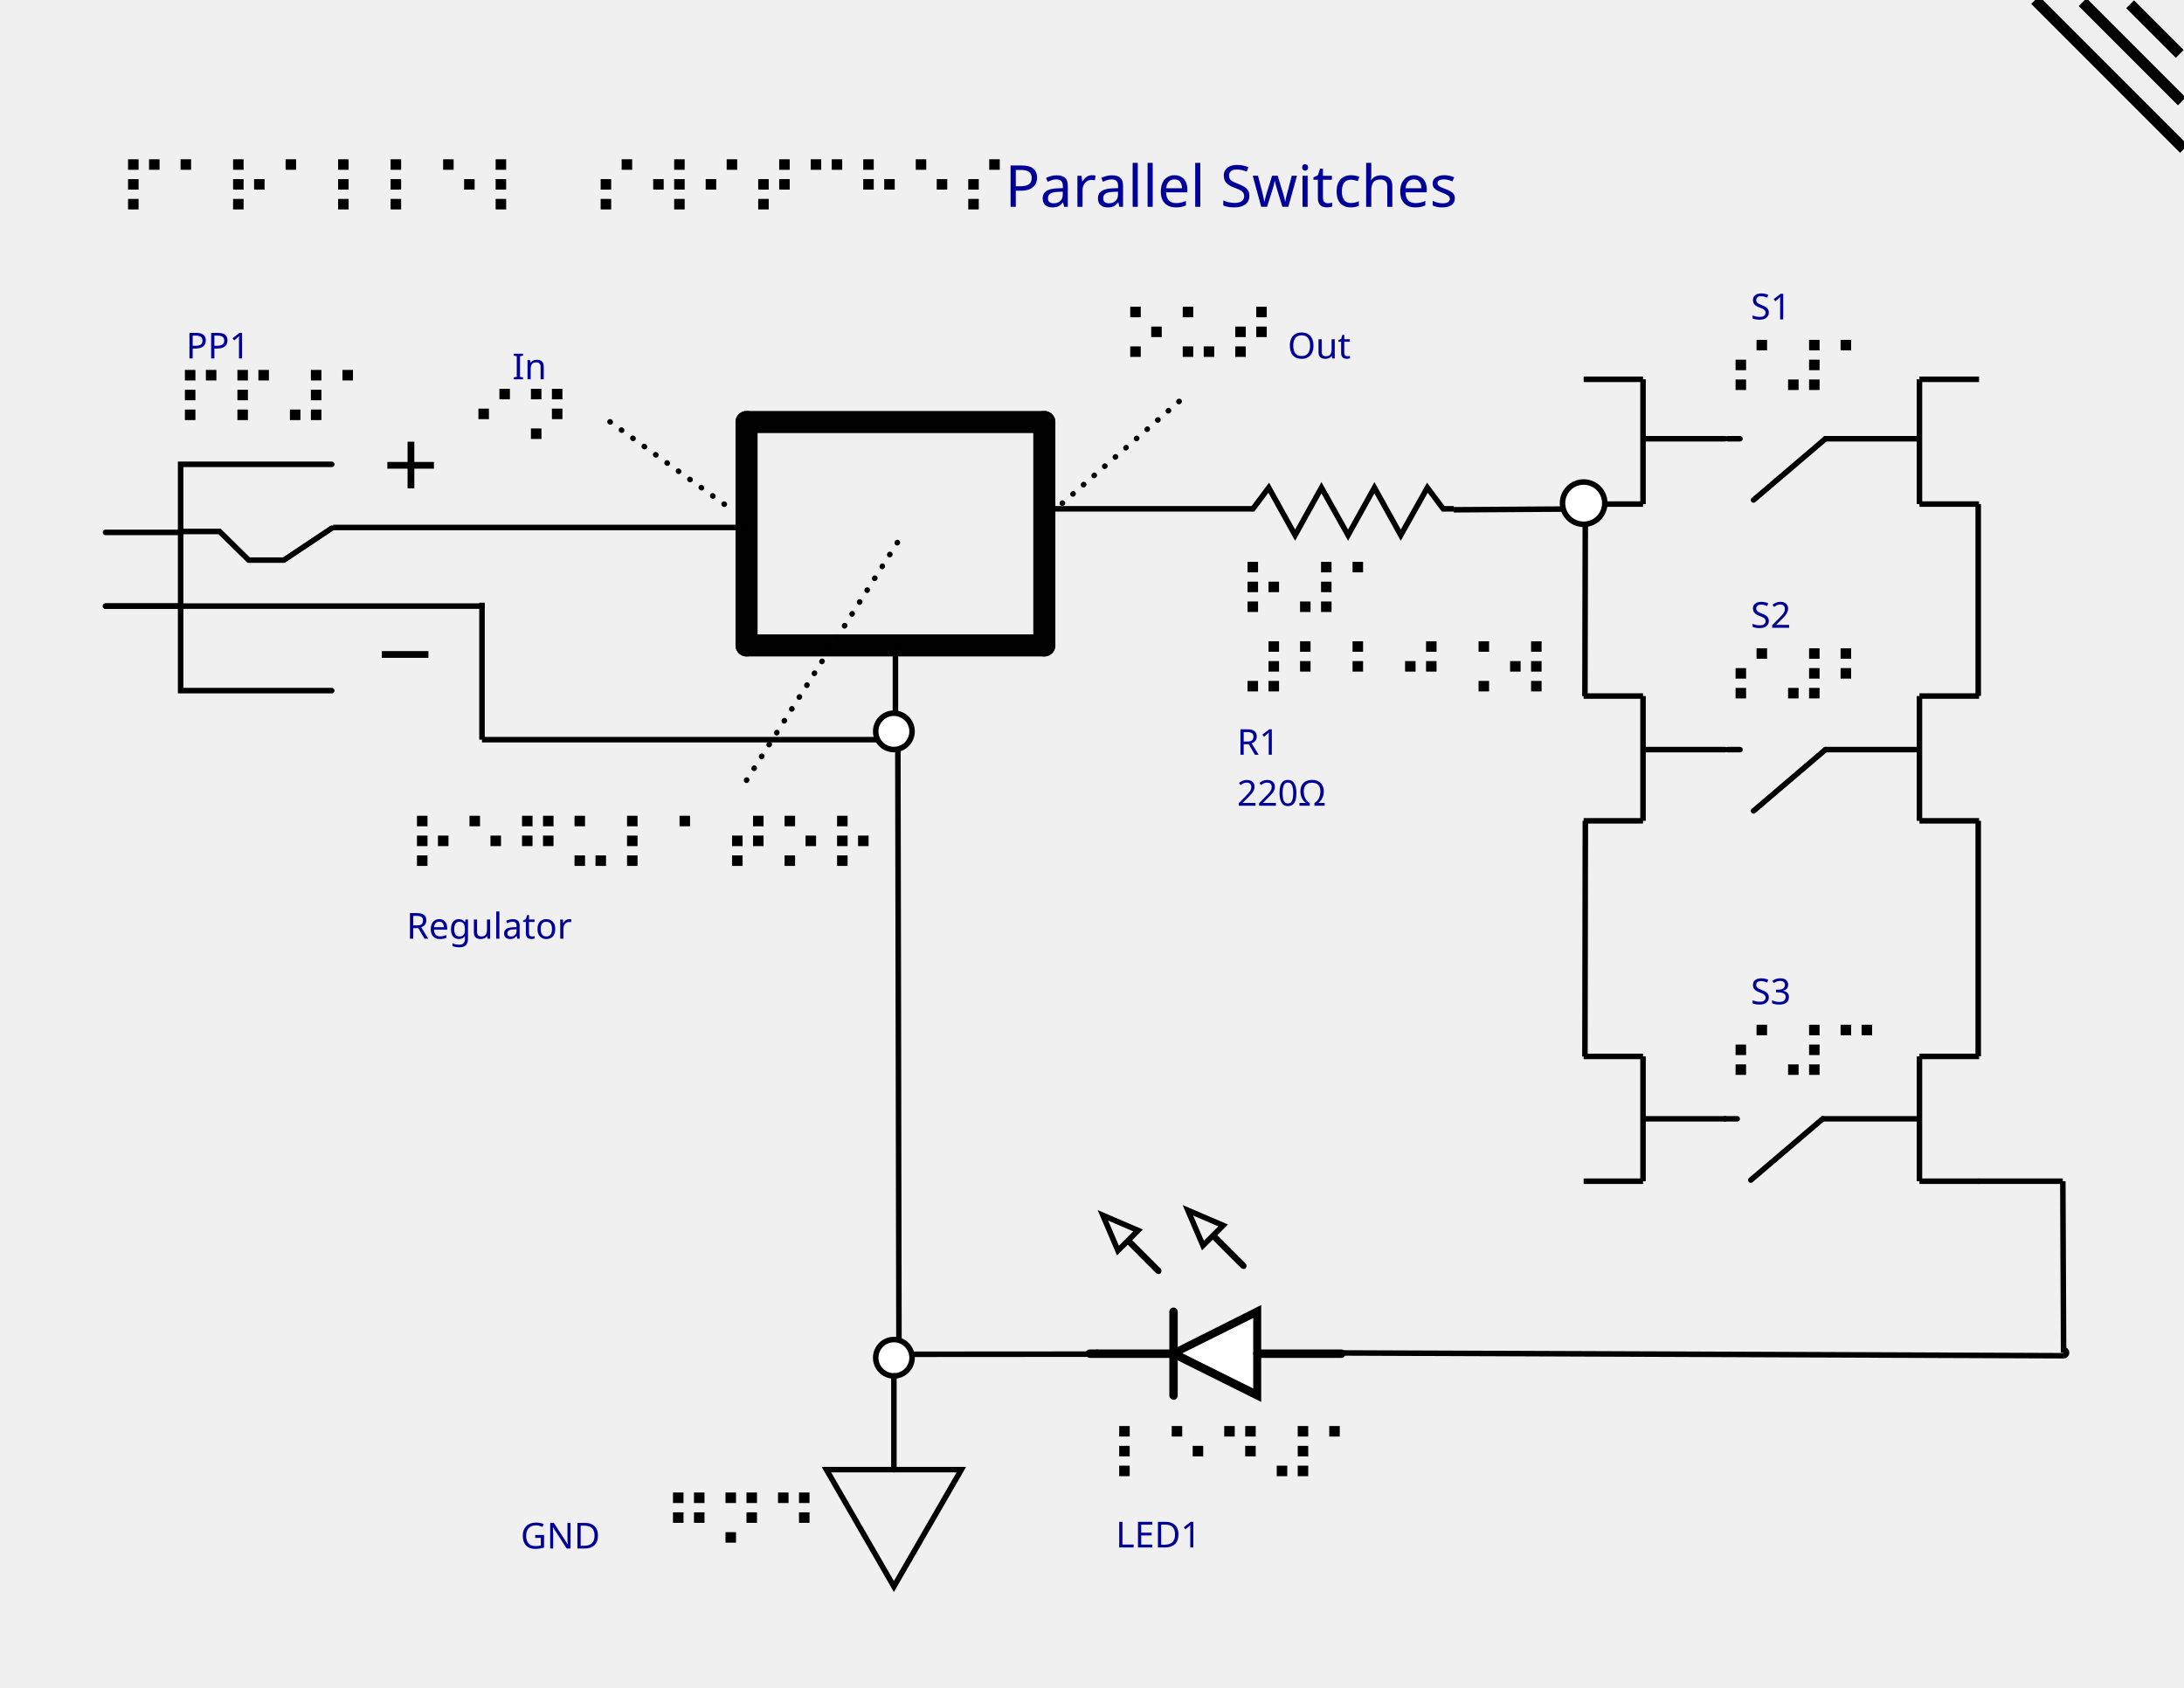
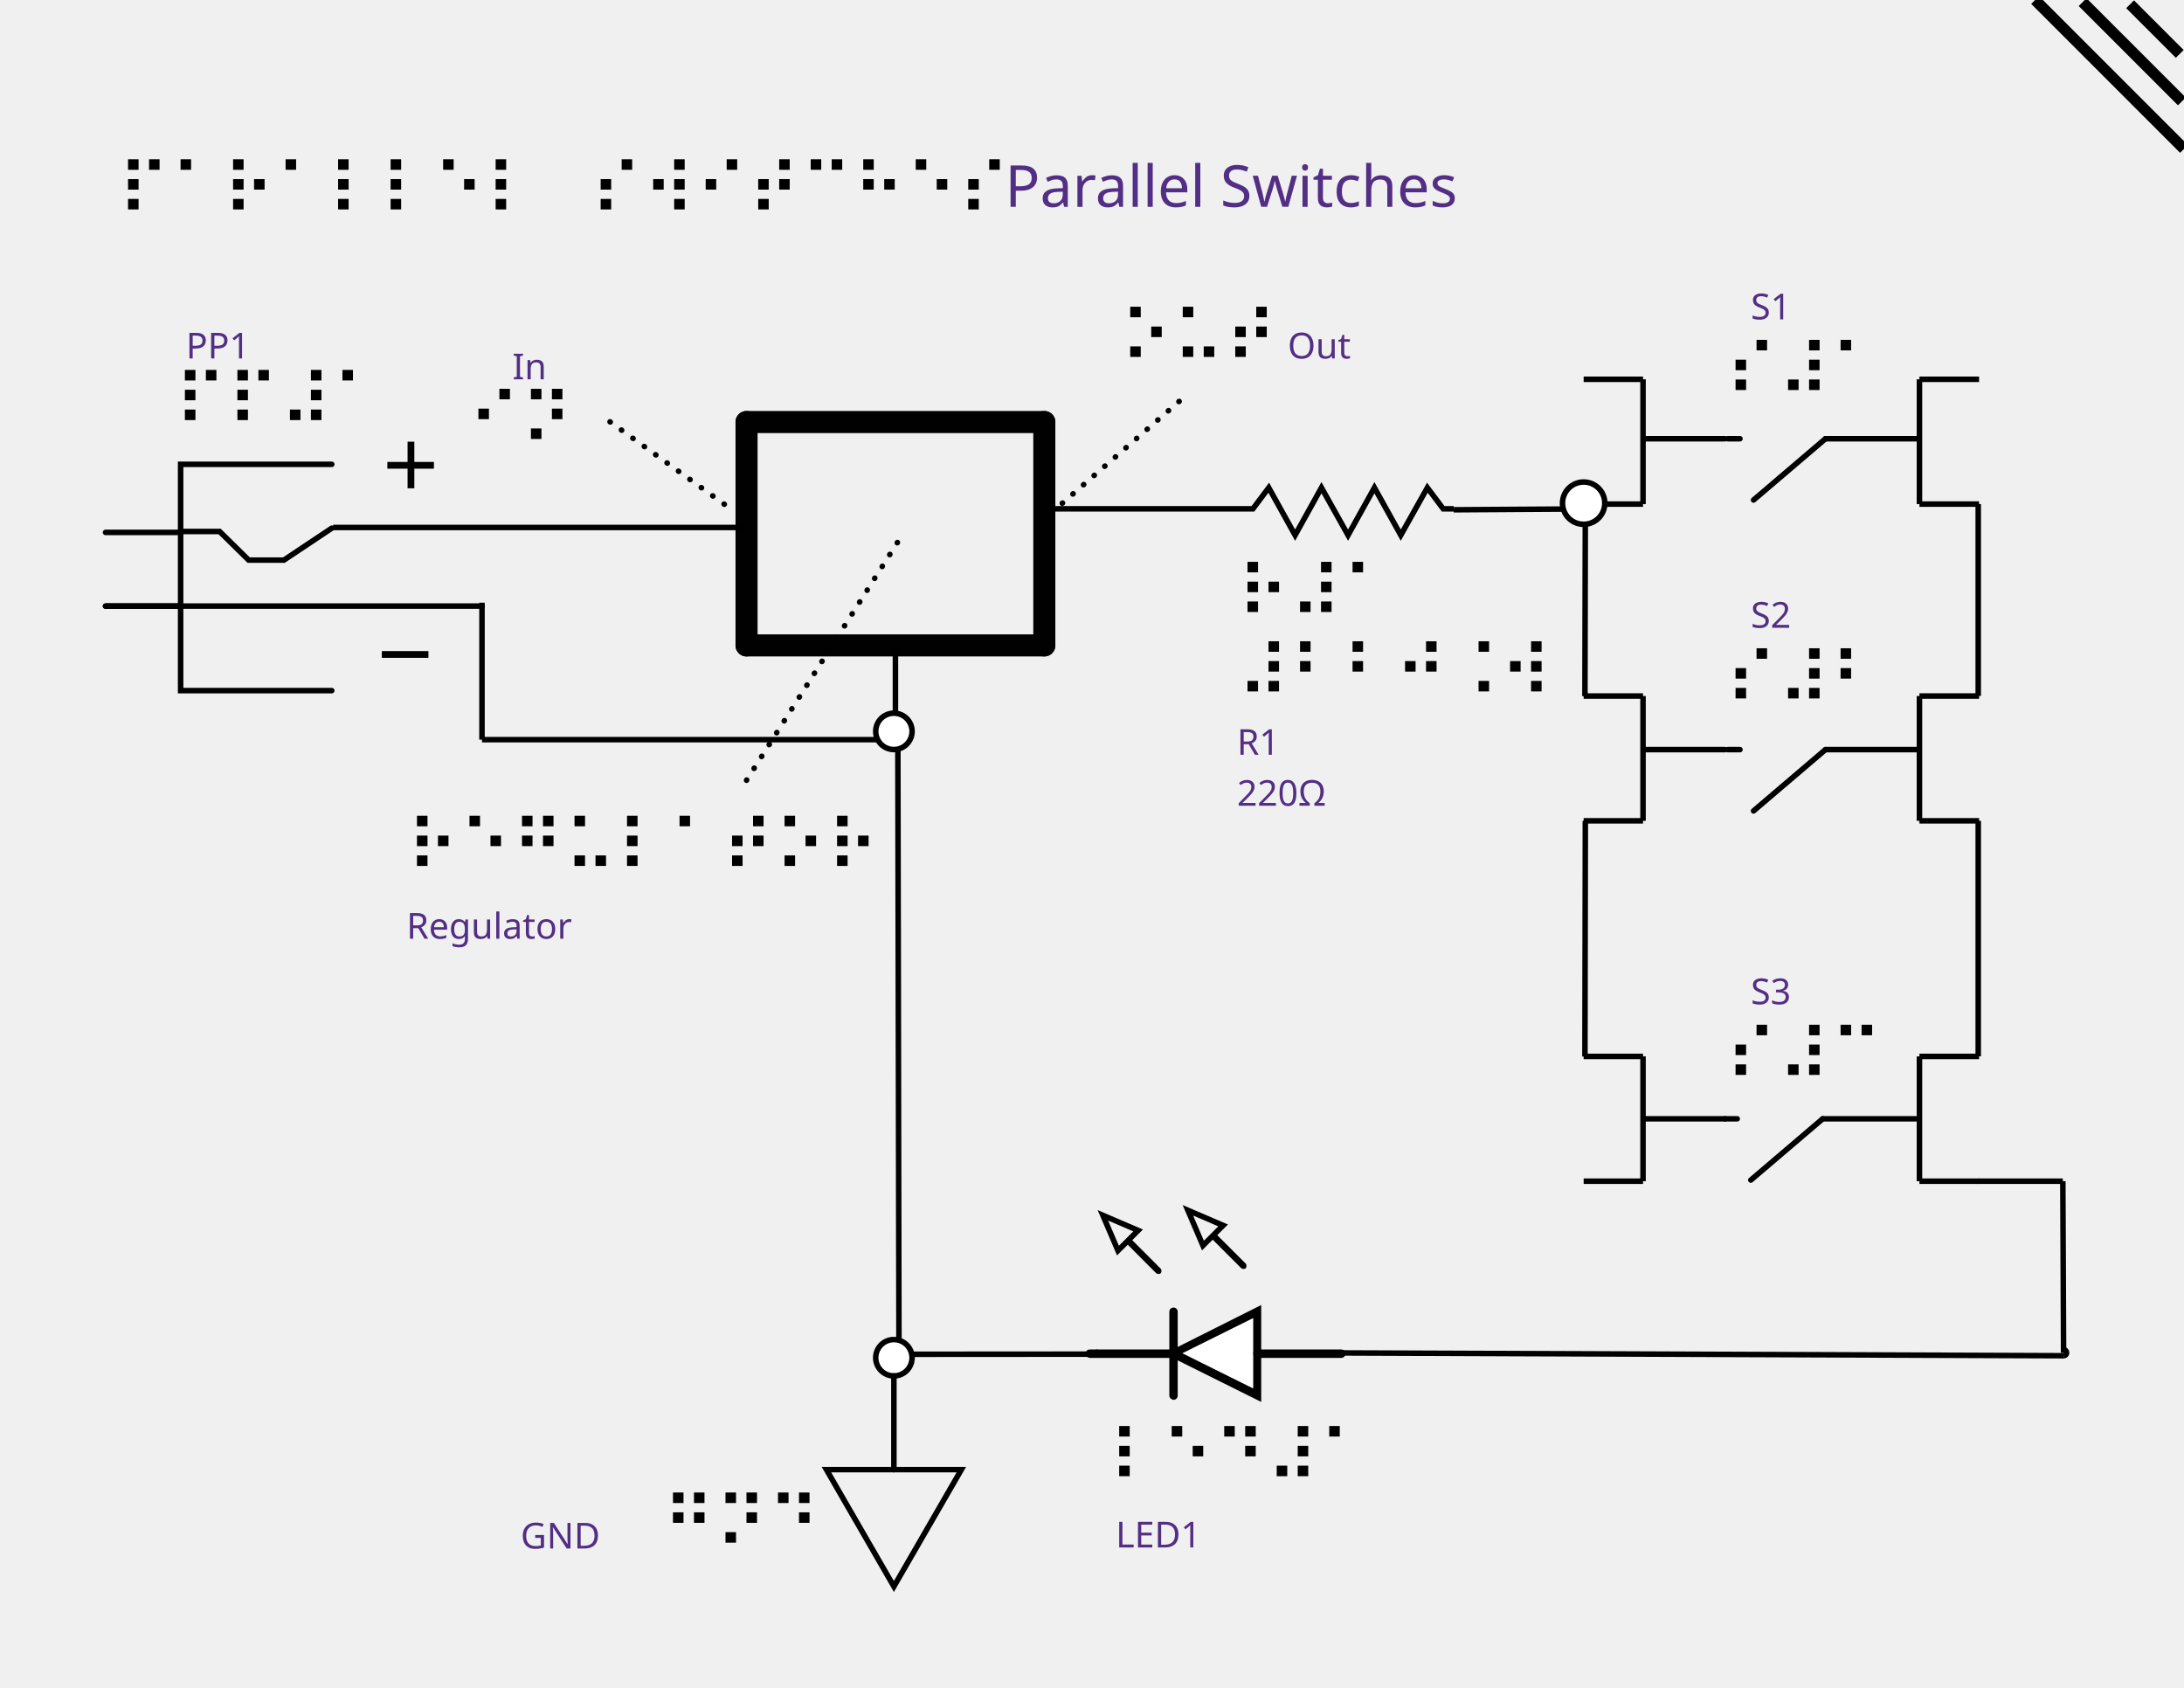
<svg xmlns="http://www.w3.org/2000/svg" version="1.1" id="Layer_1" x="0px" y="0px" width="792px" height="612px" viewBox="0 0 792 612" enable-background="new 0 0 792 612" xml:space="preserve">
  <g id="plaintext" display="none">
    <text transform="matrix(1 0 0 1 262.8433 340.8613)" display="inline" font-family="'MyriadPro-Regular'" font-size="17.733">Output</text>
    <text transform="matrix(1 0 0 1 162.7798 362.1406)" display="inline" font-family="'MyriadPro-Regular'" font-size="17.733">from microcontroller</text>
    <text transform="matrix(1 0 0 1 29.8711 236.959)" display="inline" font-family="'MyriadPro-Regular'" font-size="17.733">Digital Output</text>
    <text transform="matrix(1 0 0 1 404.5684 400.3926)" display="inline" font-family="'MyriadPro-Regular'" font-size="17.733">220Ω</text>
    <text transform="matrix(1 0 0 1 413.8398 467.625)" display="inline" font-family="'MyriadPro-Regular'" font-size="17.733">LED</text>
  </g>
  <g>
    <line fill="none" stroke="#000000" stroke-width="4" stroke-miterlimit="10" x1="755.229" y1="0.772" x2="791.227" y2="36.771" />
    <line fill="none" stroke="#000000" stroke-width="4" stroke-miterlimit="10" x1="738" y1="0" x2="792" y2="54" />
    <line fill="none" stroke="#000000" stroke-width="4" stroke-miterlimit="10" x1="772.457" y1="1.543" x2="790.457" y2="19.543" />
  </g>
  <g id="Braille_1_">
    <text transform="matrix(1 0 0 1 42.626 78.0645)" font-family="'AppleBraille'" font-size="26">⠏⠁⠗⠁⠇⠇⠑⠇⠀⠎⠺⠊⠞⠉⠓⠑⠎</text>
  </g>
-   <text transform="matrix(1 0 0 1 364.4424 75)" fill="#000099" font-family="'ArialMT'" font-size="21">Parallel Switches</text>
+   <text transform="matrix(1 0 0 1 364.4424 75)" fill="#532E85" font-family="'ArialMT'" font-size="21">Parallel Switches</text>
  <g>
    <g transform="translate(206.562,24.4619)">
      <g transform="matrix(-1,0,0,-1,0,0)">
        <g id="schematic_2_">
          <path fill="#231F20" stroke="#000000" stroke-width="2" stroke-miterlimit="10" d="M-489.505-136.83" />
          <path fill="#231F20" stroke="#000000" stroke-width="2" stroke-miterlimit="10" d="M-489.505-134.567" />
          <line fill="none" stroke="#000000" stroke-width="2" stroke-miterlimit="10" x1="-389.259" y1="-158.318" x2="-389.259" y2="-113.073" />
          <line fill="none" stroke="#000000" stroke-width="2" stroke-miterlimit="10" x1="-489.505" y1="-158.318" x2="-489.505" y2="-113.073" />
          <line id="connector3pin" fill="none" stroke="#000000" stroke-width="2" stroke-miterlimit="10" x1="-511.123" y1="-113.073" x2="-489.505" y2="-113.073" />
          <line id="connector2pin_2_" fill="none" stroke="#000000" stroke-width="2" stroke-miterlimit="10" x1="-511.123" y1="-158.318" x2="-489.505" y2="-158.318" />
          <g id="connector2terminal_2_">
				</g>
          <g id="connector3terminal">
				</g>
          <line id="connector1pin_2_" fill="none" stroke="#000000" stroke-width="2" stroke-miterlimit="10" x1="-367.729" y1="-113.073" x2="-389.259" y2="-113.073" />
          <g id="connector1terminal_2_">
				</g>
          <g id="connector0terminal_2_">
				</g>
          <line id="connector0pin_2_" fill="none" stroke="#000000" stroke-width="2" stroke-miterlimit="10" x1="-367.729" y1="-158.318" x2="-389.259" y2="-158.318" />
        </g>
      </g>
    </g>
  </g>
  <g>
    <g transform="translate(206.562,61.0085)">
      <g transform="matrix(-1,0,0,-1,0,0)">
        <g id="schematic_3_">
          <line fill="none" stroke="#000000" stroke-width="2" stroke-miterlimit="10" x1="-389.259" y1="-236.615" x2="-389.259" y2="-191.368" />
          <line fill="none" stroke="#000000" stroke-width="2" stroke-miterlimit="10" x1="-489.505" y1="-236.615" x2="-489.505" y2="-191.368" />
          <line id="connector3pin_1_" fill="none" stroke="#000000" stroke-width="2" stroke-miterlimit="10" x1="-511.123" y1="-191.368" x2="-489.505" y2="-191.368" />
          <line id="connector2pin_3_" fill="none" stroke="#000000" stroke-width="2" stroke-miterlimit="10" x1="-511.123" y1="-236.615" x2="-489.505" y2="-236.615" />
          <g id="connector2terminal_3_">
				</g>
          <g id="connector3terminal_1_">
				</g>
          <line id="connector1pin_3_" fill="none" stroke="#000000" stroke-width="2" stroke-miterlimit="10" x1="-367.729" y1="-191.368" x2="-389.259" y2="-191.368" />
          <g id="connector1terminal_3_">
				</g>
          <g id="connector0terminal_3_">
				</g>
          <line id="connector0pin_3_" fill="none" stroke="#000000" stroke-width="2" stroke-miterlimit="10" x1="-367.729" y1="-236.615" x2="-389.259" y2="-236.615" />
        </g>
      </g>
    </g>
  </g>
  <g>
    <g transform="translate(206.562,102.593)">
      <g transform="matrix(-1,0,0,-1,0,0)">
        <g id="schematic_4_">
          <line fill="none" stroke="#000000" stroke-width="2" stroke-miterlimit="10" x1="-389.259" y1="-325.704" x2="-389.259" y2="-280.455" />
          <line fill="none" stroke="#000000" stroke-width="2" stroke-miterlimit="10" x1="-489.505" y1="-325.704" x2="-489.505" y2="-280.455" />
          <line id="connector3pin_2_" fill="none" stroke="#000000" stroke-width="2" stroke-miterlimit="10" x1="-511.123" y1="-280.455" x2="-489.505" y2="-280.455" />
          <line id="connector2pin_4_" fill="none" stroke="#000000" stroke-width="2" stroke-miterlimit="10" x1="-511.123" y1="-325.704" x2="-489.505" y2="-325.704" />
          <g id="connector2terminal_4_">
				</g>
          <g id="connector3terminal_2_">
				</g>
          <line id="connector1pin_4_" fill="none" stroke="#000000" stroke-width="2" stroke-miterlimit="10" x1="-367.729" y1="-280.455" x2="-389.259" y2="-280.455" />
          <g id="connector1terminal_4_">
				</g>
          <g id="connector0terminal_4_">
				</g>
          <line id="connector0pin_4_" fill="none" stroke="#000000" stroke-width="2" stroke-miterlimit="10" x1="-367.729" y1="-325.704" x2="-389.259" y2="-325.704" />
        </g>
      </g>
    </g>
  </g>
  <g>
    <g transform="translate(216.21,118.511)">
      <g transform="matrix(0,1,-1,0,0,0)">
        <g id="schematic_5_">
          <g id="connector0terminal_5_">
-             <rect x="403.36" y="-464.245" transform="matrix(2.578893e-06 1 -1 2.578893e-06 -60.8845 -867.6016)" fill="#231F20" stroke="#000000" stroke-width="2" stroke-miterlimit="10" width="0" height="0.003" />
+             <rect x="403.359" y="-464.243" transform="matrix(2.578893e-06 1 -1 2.578893e-06 -60.8835 -867.5986)" fill="#231F20" stroke="#000000" stroke-width="2" stroke-miterlimit="10" width="0" height="0.003" />
          </g>
          <g id="connector1pin_5_">
-             <path fill="#231F20" stroke="#000000" stroke-width="2" stroke-miterlimit="10" d="M370.867-532.125       c0-0.605,0.487-1.098,1.103-1.098c0.607,0,1.099,0.491,1.099,1.098" />
+             <path fill="#231F20" stroke="#000000" stroke-width="2" stroke-miterlimit="10" d="M370.867-532.125       c0-0.605,0.487-1.098,1.103-1.098c0.607,0,1.1,0.49,1.1,1.098" />
          </g>
          <g id="connector1terminal_5_">
            <path fill="#231F20" stroke="#000000" stroke-width="2" stroke-miterlimit="10" d="M371.969-532.125L371.969-532.125       L371.969-532.125z" />
          </g>
        </g>
      </g>
    </g>
  </g>
  <g>
    <g transform="translate(134.652,17.2979)">
      <g id="schematic_6_">
        <path id="connector1pin_8_" fill="#231F20" stroke="#000000" stroke-width="2" stroke-miterlimit="10" d="M431.732,165.143" />
        <g id="connector1terminal_6_">
			</g>
        <g id="connector0terminal_6_">
			</g>
      </g>
    </g>
  </g>
  <circle fill="#231F20" stroke="#000000" stroke-width="2" stroke-miterlimit="10" cx="574.903" cy="182.783" r="4.525" />
  <g>
    <line fill="none" stroke="#000000" stroke-width="2" stroke-miterlimit="10" x1="574.754" y1="252.43" x2="574.903" y2="182.782" />
  </g>
  <circle fill="#231F20" stroke="#000000" stroke-width="2" stroke-miterlimit="10" cx="574.903" cy="182.783" r="4.525" />
  <g>
    <line fill="none" stroke="#000000" stroke-width="2" stroke-miterlimit="10" x1="574.754" y1="383.105" x2="574.903" y2="297.626" />
  </g>
  <g>
    <line fill="none" stroke="#000000" stroke-width="2" stroke-miterlimit="10" x1="717.378" y1="252.33" x2="717.378" y2="182.779" />
  </g>
  <g>
    <line fill="none" stroke="#000000" stroke-width="2" stroke-miterlimit="10" x1="717.378" y1="383.002" x2="717.378" y2="297.621" />
  </g>
  <g>
    <line fill="none" stroke="#000000" stroke-width="2" stroke-miterlimit="10" x1="748.06" y1="428.294" x2="717.378" y2="428.294" />
  </g>
  <g>
    <line fill="none" stroke="#000000" stroke-width="2" stroke-miterlimit="10" x1="748.335" y1="490.48" x2="748.06" y2="428.294" />
  </g>
  <g id="partLabel_1_">
    <g>
      <g transform="translate(209.775,10.7113)">
        <g id="schematicLabel_17_">
-           <text transform="matrix(1 0 0 1 425.1342 105.0836)" fill="#000099" font-family="'ArialMT'" font-size="13">S1</text>
+           <text transform="matrix(1 0 0 1 425.1342 105.0836)" fill="#532E85" font-family="'ArialMT'" font-size="13">S1</text>
        </g>
      </g>
    </g>
  </g>
  <g id="partLabel_5_">
</g>
  <path id="connector1pin_7_" fill="none" stroke="#787878" stroke-width="2" stroke-linecap="round" d="M247.106,189.581" />
  <path id="connector0pin_10_" fill="none" stroke="#787878" stroke-width="2" stroke-linecap="round" d="M325.593,268.195" />
  <path id="connector2pin_1_" fill="none" stroke="#787878" stroke-width="2" stroke-linecap="round" d="M404.077,189.581" />
  <g id="connector0pin_8_">
    <path d="M403.403,491" />
  </g>
  <g id="connector1terminal_7_">
    <path fill="none" d="M483.066,491L483.066,491L483.066,491z" />
  </g>
  <path fill="none" d="M402.771,491.654L402.771,491.654L402.771,491.654z" />
  <g>
    <line fill="none" stroke="#000000" stroke-width="2" stroke-miterlimit="10" x1="174.79" y1="218.534" x2="174.79" y2="268.195" />
  </g>
  <g>
    <line fill="none" stroke="#000000" stroke-width="2" stroke-miterlimit="10" x1="174.79" y1="268.195" x2="325.593" y2="268.195" />
    <line fill="none" stroke="#000000" stroke-width="2" stroke-miterlimit="10" x1="464.727" y1="490.48" x2="748.335" y2="491.578" />
  </g>
  <g>
    <line fill="none" stroke="#000000" stroke-width="2" stroke-miterlimit="10" x1="404.602" y1="491" x2="324.283" y2="491.054" />
  </g>
  <g>
    <line fill="none" stroke="#000000" stroke-width="2" stroke-miterlimit="10" x1="326.003" y1="491.913" x2="325.593" y2="268.195" />
  </g>
  <g id="partLabel_6_">
    <g>
      <g>
        <g transform="translate(141.845,94.5703)">
          <g id="schematicLabel_21_">
-             <text transform="matrix(1 0 0 1 262.7565 466.5234)" fill="#000099" font-family="'ArialMT'" font-size="13">LED1</text>
+             <text transform="matrix(1 0 0 1 262.7565 466.5234)" fill="#532E85" font-family="'ArialMT'" font-size="13">LED1</text>
          </g>
        </g>
      </g>
    </g>
  </g>
  <g id="partLabel_12_">
    <g>
      <g transform="translate(0.4,0)">
        <g id="schematicLabel_20_">
-           <text transform="matrix(1 0 0 1 67.0375 129.9814)" fill="#000099" font-family="'ArialMT'" font-size="13">PP1</text>
+           <text transform="matrix(1 0 0 1 67.0375 129.9814)" fill="#532E85" font-family="'ArialMT'" font-size="13">PP1</text>
        </g>
      </g>
    </g>
  </g>
  <g>
    <text transform="matrix(1 0 0 1 63.2412 154.4443)" font-family="'AppleBraille'" font-size="26">⠏⠏⠼⠁</text>
  </g>
  <line fill="none" stroke="#010101" stroke-width="8" stroke-linecap="round" x1="270.726" y1="234.02" x2="378.71" y2="234.02" />
  <line fill="none" stroke="#010101" stroke-width="8" stroke-linecap="round" x1="378.71" y1="234.02" x2="378.71" y2="153.025" />
  <line fill="none" stroke="#010101" stroke-width="8" stroke-linecap="round" x1="378.71" y1="153.025" x2="270.726" y2="153.025" />
  <line fill="none" stroke="#010101" stroke-width="8" stroke-linecap="round" x1="270.726" y1="153.025" x2="270.726" y2="234.02" />
  <line id="connector0pin_7_" fill="none" stroke="#000000" stroke-width="2" stroke-miterlimit="10" x1="324.717" y1="261.148" x2="324.717" y2="234.02" />
  <g>
    <g>
-       <text transform="matrix(1 0 0 1 185.7895 137.5352)" fill="#000099" font-family="'ArialMT'" font-size="13">In</text>
+       <text transform="matrix(1 0 0 1 185.7895 137.5352)" fill="#532E85" font-family="'ArialMT'" font-size="13">In</text>
    </g>
  </g>
  <g>
    <g>
      <g>
        <g transform="rotate(270)">
          <g>
-             <text transform="matrix(0 1 -1 0 -561.4844 188.7895)" fill="#000099" font-family="'ArialMT'" font-size="13">GND</text>
-           </g>
-         </g>
-       </g>
-     </g>
-   </g>
-   <g>
-     <g>
-       <text transform="matrix(1 0 0 1 466.9541 129.9814)" fill="#000099" font-family="'ArialMT'" font-size="13">Out</text>
+             <text transform="matrix(0 1 -1 0 -561.4844 188.7895)" fill="#532E85" font-family="'ArialMT'" font-size="13">GND</text>
+           </g>
+         </g>
+       </g>
+     </g>
+   </g>
+   <g>
+     <g>
+       <text transform="matrix(1 0 0 1 466.9541 129.9814)" fill="#532E85" font-family="'ArialMT'" font-size="13">Out</text>
    </g>
  </g>
  <g id="partLabel_4_">
    <g>
      <g>
        <g transform="translate(92.289,5.73757)">
          <g id="schematicLabel_19_">
-             <text transform="matrix(1 0 0 1 55.1128 334.6277)" fill="#000099" font-family="'ArialMT'" font-size="13">Regulator</text>
+             <text transform="matrix(1 0 0 1 55.1128 334.6277)" fill="#532E85" font-family="'ArialMT'" font-size="13">Regulator</text>
          </g>
        </g>
      </g>
    </g>
  </g>
  <g>
    <text transform="matrix(1 0 0 1 147.4018 316.1055)" font-family="'AppleBraille'" font-size="26">⠗⠑⠛⠥⠇⠁⠞⠕⠗</text>
  </g>
  <g>
    <text transform="matrix(1 0 0 1 128.3564 161.292)" font-family="'AppleBraille'" font-size="26">     ⠊⠝</text>
  </g>
  <g>
    <text transform="matrix(1 0 0 1 406.0517 131.5352)" font-family="'AppleBraille'" font-size="26">⠕⠥⠞</text>
  </g>
  <g>
    <text transform="matrix(1 0 0 1 625.5703 143.543)" font-family="'AppleBraille'" font-size="26">⠎⠼⠁</text>
  </g>
  <g id="partLabel_7_">
    <g>
      <g transform="translate(209.775,10.7113)">
        <g id="schematicLabel_16_">
-           <text transform="matrix(1 0 0 1 425.1342 216.9108)" fill="#000099" font-family="'ArialMT'" font-size="13">S2</text>
+           <text transform="matrix(1 0 0 1 425.1342 216.9108)" fill="#532E85" font-family="'ArialMT'" font-size="13">S2</text>
        </g>
      </g>
    </g>
  </g>
  <g>
    <text transform="matrix(1 0 0 1 625.5703 255.3701)" font-family="'AppleBraille'" font-size="26">⠎⠼⠃</text>
  </g>
  <g id="partLabel_2_">
    <g>
      <g transform="translate(209.775,10.7113)">
        <g id="schematicLabel_18_">
-           <text transform="matrix(1 0 0 1 425.1342 353.4166)" fill="#000099" font-family="'ArialMT'" font-size="13">S3</text>
+           <text transform="matrix(1 0 0 1 425.1342 353.4166)" fill="#532E85" font-family="'ArialMT'" font-size="13">S3</text>
        </g>
      </g>
    </g>
  </g>
  <g>
    <text transform="matrix(1 0 0 1 625.5703 391.876)" font-family="'AppleBraille'" font-size="26">⠎⠼⠉</text>
  </g>
  <g>
    <text transform="matrix(1 0 0 1 240.2392 561.4844)" font-family="'AppleBraille'" font-size="26">⠛⠝⠙</text>
  </g>
  <g>
    <g>
      <text transform="matrix(1 0 0 1 402.0517 537.3789)" font-family="'AppleBraille'" font-size="26">⠇⠑⠙⠼⠁</text>
    </g>
  </g>
  <g>
    <g>
      <g transform="translate(191.548,91.3167)">
        <g id="schematic_9_">
          <g id="connector0terminal_9_">
				</g>
        </g>
      </g>
    </g>
    <g>
      <path fill="none" stroke="#000000" stroke-width="2" stroke-linecap="round" d="M324.159,517.947" />
    </g>
  </g>
  <g>
    <g>
      <g transform="translate(191.548,91.3167)">
        <g id="schematic_7_">
          <path id="connector0pin_5_" fill="none" stroke="#000000" stroke-width="2" stroke-miterlimit="10" d="M133.346,400.596" />
        </g>
      </g>
    </g>
  </g>
  <line fill="none" stroke="#000000" stroke-width="2" stroke-linecap="round" stroke-miterlimit="10" stroke-dasharray="0.1,5" x1="427.6" y1="145.543" x2="384.807" y2="182.835" />
  <line fill="none" stroke="#000000" stroke-width="2" stroke-linecap="round" stroke-miterlimit="10" stroke-dasharray="0.1,5" x1="262.667" y1="182.835" x2="221.013" y2="152.791" />
  <circle fill="#FFFFFF" stroke="#000000" stroke-width="2" stroke-miterlimit="10" cx="324.159" cy="265.188" r="6.594" />
  <circle fill="#FFFFFF" stroke="#000000" stroke-width="2" stroke-miterlimit="10" cx="324.159" cy="492.306" r="6.594" />
  <g>
    <path fill="none" stroke="#000000" stroke-width="2" stroke-linecap="round" d="M174.79,218.145" />
  </g>
  <g id="connector0pin_1_">
-     <path d="M398.094,491.899c-0.778-0.134-1.304-0.653-1.304-1.31c0-0.66,0.519-1.309,1.304-1.309" />
+     <path d="M398.094,491.899c-0.777-0.135-1.304-0.653-1.304-1.311c0-0.66,0.519-1.309,1.304-1.309" />
  </g>
  <g id="connector1terminal_1_">
    <path fill="none" d="M476.452,490.591L476.452,490.591L476.452,490.591z" />
  </g>
  <line fill="none" stroke="#000000" stroke-width="2" stroke-linecap="round" stroke-miterlimit="10" stroke-dasharray="0.1,5" x1="270.726" y1="282.915" x2="326.003" y2="195.823" />
  <line fill="none" stroke="#000000" stroke-width="2" stroke-miterlimit="10" x1="574.904" y1="184.534" x2="527.177" y2="184.84" />
  <path id="connector0pin_6_" fill="none" stroke="#7B7B7B" stroke-width="2" stroke-linecap="round" d="M527.177,184.487" />
  <polyline fill="none" stroke="#000000" stroke-width="2" stroke-miterlimit="10" points="382,184.487 454.355,184.487   460.094,176.838 469.652,194.044 479.211,176.838 488.857,194.044 498.415,176.838 507.974,194.044 517.618,176.838   523.355,184.487 527.177,184.487 " />
  <circle fill="#FFFFFF" stroke="#000000" stroke-width="2" stroke-miterlimit="10" cx="574.291" cy="182.441" r="7.668" />
  <g>
    <g transform="translate(283.421,55.4048)">
      <g transform="matrix(-1,0,0,-1,0,0)">
        <g id="schematic_8_">
          <line fill="none" stroke="#000000" stroke-width="2" stroke-linecap="round" x1="-347.561" y1="-216.402" x2="-343.149" y2="-216.402" />
          <line fill="none" stroke="#000000" stroke-width="2" stroke-linecap="round" x1="-378.555" y1="-216.402" x2="-352.488" y2="-238.618" />
          <line id="connector0pin_11_" fill="none" stroke="#000000" stroke-width="2" stroke-linecap="round" x1="-412.312" y1="-216.402" x2="-378.555" y2="-216.402" />
          <line id="connector1pin_6_" fill="none" stroke="#000000" stroke-width="2" stroke-linecap="round" x1="-313.391" y1="-216.402" x2="-342.149" y2="-216.402" />
        </g>
      </g>
    </g>
  </g>
  <g>
    <g transform="translate(283.421,55.4048)">
      <g transform="matrix(-1,0,0,-1,0,0)">
        <g id="schematic_11_">
          <line fill="none" stroke="#000000" stroke-width="2" stroke-linecap="round" x1="-347.561" y1="-103.674" x2="-343.149" y2="-103.674" />
          <line fill="none" stroke="#000000" stroke-width="2" stroke-linecap="round" x1="-378.555" y1="-103.674" x2="-352.488" y2="-125.89" />
          <line id="connector0pin_13_" fill="none" stroke="#000000" stroke-width="2" stroke-linecap="round" x1="-412.312" y1="-103.674" x2="-378.555" y2="-103.674" />
          <line id="connector1pin_10_" fill="none" stroke="#000000" stroke-width="2" stroke-linecap="round" x1="-313.391" y1="-103.674" x2="-342.149" y2="-103.674" />
        </g>
      </g>
    </g>
  </g>
  <g>
    <g transform="translate(283.421,55.4048)">
      <g transform="matrix(-1,0,0,-1,0,0)">
        <g id="schematic_10_">
          <line fill="none" stroke="#000000" stroke-width="2" stroke-linecap="round" x1="-346.561" y1="-350.267" x2="-342.149" y2="-350.267" />
          <line fill="none" stroke="#000000" stroke-width="2" stroke-linecap="round" x1="-377.555" y1="-350.267" x2="-351.488" y2="-372.483" />
          <line id="connector0pin_12_" fill="none" stroke="#000000" stroke-width="2" stroke-linecap="round" x1="-411.312" y1="-350.267" x2="-377.555" y2="-350.267" />
          <line id="connector1pin_9_" fill="none" stroke="#000000" stroke-width="2" stroke-linecap="round" x1="-313.391" y1="-350.267" x2="-342.149" y2="-350.267" />
        </g>
      </g>
    </g>
  </g>
  <g>
    <path fill="none" stroke="#000000" stroke-width="2" stroke-linecap="round" d="M595.817,271.782" />
  </g>
  <text transform="matrix(1 0 0 1 448.5879 224.0322)" fill="#010201" font-family="'AppleBraille'" font-size="26">⠗⠼⠁</text>
  <text transform="matrix(1 0 0 1 448.5879 252.832)" fill="#010201" font-family="'AppleBraille'" font-size="26">⠼⠃⠃⠚⠨⠺</text>
  <g id="partLabel_3_">
    <g transform="translate(260.005,35.4048)">
      <g id="schematicLabel_2_">
-         <text transform="matrix(1 0 0 1 188.5829 238.2612)" fill="#000099" font-family="'ArialMT'" font-size="12.914">R1</text>
-         <text transform="matrix(1 0 0 1 188.5829 256.7583)" fill="#000099" font-family="'ArialMT'" font-size="12.914">220Ω</text>
+         <text transform="matrix(1 0 0 1 188.5829 238.2612)" fill="#532E85" font-family="'ArialMT'" font-size="12.914">R1</text>
+         <text transform="matrix(1 0 0 1 188.5829 256.7583)" fill="#532E85" font-family="'ArialMT'" font-size="12.914">220Ω</text>
      </g>
    </g>
  </g>
  <line fill="none" stroke="#000000" stroke-width="2" stroke-miterlimit="10" x1="270.726" y1="191.261" x2="120.791" y2="191.261" />
  <polyline fill="none" stroke="#000000" stroke-width="2" stroke-linecap="round" points="65.5,192.708 79.627,192.708   90.181,203.089 102.951,203.089 120.314,191.517 " />
  <polyline fill="none" stroke="#000000" stroke-width="2" stroke-linecap="round" points="65.5,219.771 83.035,219.771   174.79,219.771 " />
  <polyline id="box_1_" fill="none" stroke="#000000" stroke-width="2" stroke-linecap="round" points="120.314,250.411 65.5,250.411   65.5,168.364 120.314,168.364 " />
  <line id="connector2pin_7_" fill="none" stroke="#000000" stroke-width="2" stroke-linecap="round" x1="65.5" y1="219.771" x2="38.264" y2="219.771" />
  <line id="connector0pin_19_" fill="none" stroke="#000000" stroke-width="2" stroke-linecap="round" x1="65.5" y1="193.046" x2="38.264" y2="193.046" />
  <line id="connector1pin_19_" fill="none" stroke="#000000" stroke-width="2" stroke-linecap="round" x1="65.5" y1="219.771" x2="38.264" y2="219.771" />
  <rect x="140.47" y="167.493" width="16.889" height="2.445" />
  <rect x="138.47" y="236.083" width="16.889" height="2.445" />
  <rect x="147.802" y="160.157" width="2.45" height="16.896" />
  <g>
    <path d="M424.045,506.05v-15.21c0-0.768,0.605-1.521,1.521-1.521c0.77,0,1.52,0.604,1.52,1.521v15.21   c0,0.761-0.604,1.521-1.52,1.521C424.652,507.417,424.045,506.811,424.045,506.05z" />
  </g>
  <g>
    <path d="M424.045,490.84v-15.212c0-0.763,0.605-1.521,1.521-1.521c0.77,0,1.52,0.604,1.52,1.521v15.212   c0,0.762-0.604,1.521-1.52,1.521C424.652,492.208,424.045,491.602,424.045,490.84z" />
  </g>
  <g>
    <polygon fill="#FFFFFF" points="425.416,490.84 455.834,475.628 455.834,490.84 455.834,506.05  " />
-     <path d="M422.217,490.84l35.142-17.646v35.138L422.217,490.84z M454.465,477.911l-25.711,12.771l25.711,12.777V477.911z" />
-   </g>
-   <g>
-     <path d="M439.103,448.264c0-0.354,0.185-0.544,0.359-0.726c0.363-0.368,1.1-0.368,1.641,0l10.662,10.665   c0.358,0.363,0.358,1.091,0,1.638c-0.362,0.37-1.097,0.37-1.641,0l-10.655-10.657C439.281,448.812,439.103,448.449,439.103,448.264   z" />
-   </g>
-   <g>
-     <path d="M408.199,450.003c0-0.367,0.176-0.55,0.354-0.729c0.368-0.359,1.099-0.359,1.646,0l10.723,10.747   c0.366,0.369,0.366,1.104,0,1.646c-0.356,0.368-1.097,0.368-1.636,0l-10.729-10.753   C408.384,450.549,408.199,450.182,408.199,450.003z" />
+     <path d="M422.217,490.84l35.143-17.646v35.138L422.217,490.84z M454.465,477.911l-25.711,12.771l25.711,12.777V477.911z" />
+   </g>
+   <g>
+     <path d="M439.103,448.264c0-0.354,0.185-0.544,0.358-0.726c0.363-0.368,1.101-0.368,1.642,0l10.661,10.665   c0.358,0.363,0.358,1.091,0,1.638c-0.361,0.37-1.097,0.37-1.641,0l-10.655-10.657C439.281,448.812,439.103,448.449,439.103,448.264   z" />
+   </g>
+   <g>
+     <path d="M408.199,450.003c0-0.367,0.176-0.55,0.354-0.729c0.368-0.359,1.1-0.359,1.646,0l10.723,10.747   c0.366,0.368,0.366,1.104,0,1.646c-0.355,0.368-1.097,0.368-1.636,0l-10.729-10.753   C408.384,450.549,408.199,450.182,408.199,450.003z" />
  </g>
  <g id="connector0pin_14_">
-     <path d="M393.625,490.84c0-0.768,0.605-1.521,1.52-1.521h30.423c0.77,0,1.52,0.604,1.52,1.521c0,0.762-0.604,1.521-1.52,1.521   h-30.423C394.234,492.208,393.625,491.602,393.625,490.84z" />
+     <path d="M393.625,490.84c0-0.768,0.605-1.521,1.52-1.521h30.424c0.77,0,1.52,0.604,1.52,1.521c0,0.762-0.604,1.521-1.52,1.521   h-30.424C394.234,492.208,393.625,491.602,393.625,490.84z" />
  </g>
  <g id="connector0terminal_7_">
    <path fill="none" d="M448.23,490.84L448.23,490.84L448.23,490.84z" />
  </g>
  <g id="connector1pin_1_">
-     <path d="M454.465,490.84c0-0.768,0.605-1.521,1.521-1.521h30.422c0.771,0,1.521,0.604,1.521,1.521c0,0.762-0.61,1.521-1.521,1.521   h-30.422C455.072,492.208,454.465,491.602,454.465,490.84z" />
+     <path d="M454.465,490.84c0-0.768,0.605-1.521,1.521-1.521h30.422c0.771,0,1.521,0.604,1.521,1.521c0,0.762-0.609,1.521-1.521,1.521   h-30.422C455.072,492.208,454.465,491.602,454.465,490.84z" />
  </g>
  <g id="connector1terminal_8_">
    <path fill="none" d="M486.256,490.84L486.256,490.84L486.256,490.84z" />
  </g>
  <g>
-     <path fill="none" stroke="#000000" stroke-width="2" stroke-miterlimit="10" d="M430.774,438.847l12.773,5.479l-7.308,7.301   L430.774,438.847z" />
+     <path fill="none" stroke="#000000" stroke-width="2" stroke-miterlimit="10" d="M430.774,438.847l12.772,5.479l-7.308,7.301   L430.774,438.847z" />
  </g>
  <g>
    <path fill="none" stroke="#000000" stroke-width="2" stroke-miterlimit="10" d="M399.946,440.672l12.771,5.475l-7.301,7.312   L399.946,440.672z" />
  </g>
  <path id="connector0pin_15_" fill="none" stroke="#000000" stroke-width="2" stroke-linecap="round" d="M324.159,532.879V498.9" />
  <polygon fill="none" stroke="#000000" stroke-width="2" stroke-linecap="round" points="348.624,532.878 324.159,575.253   299.694,532.878 " />
</svg>
